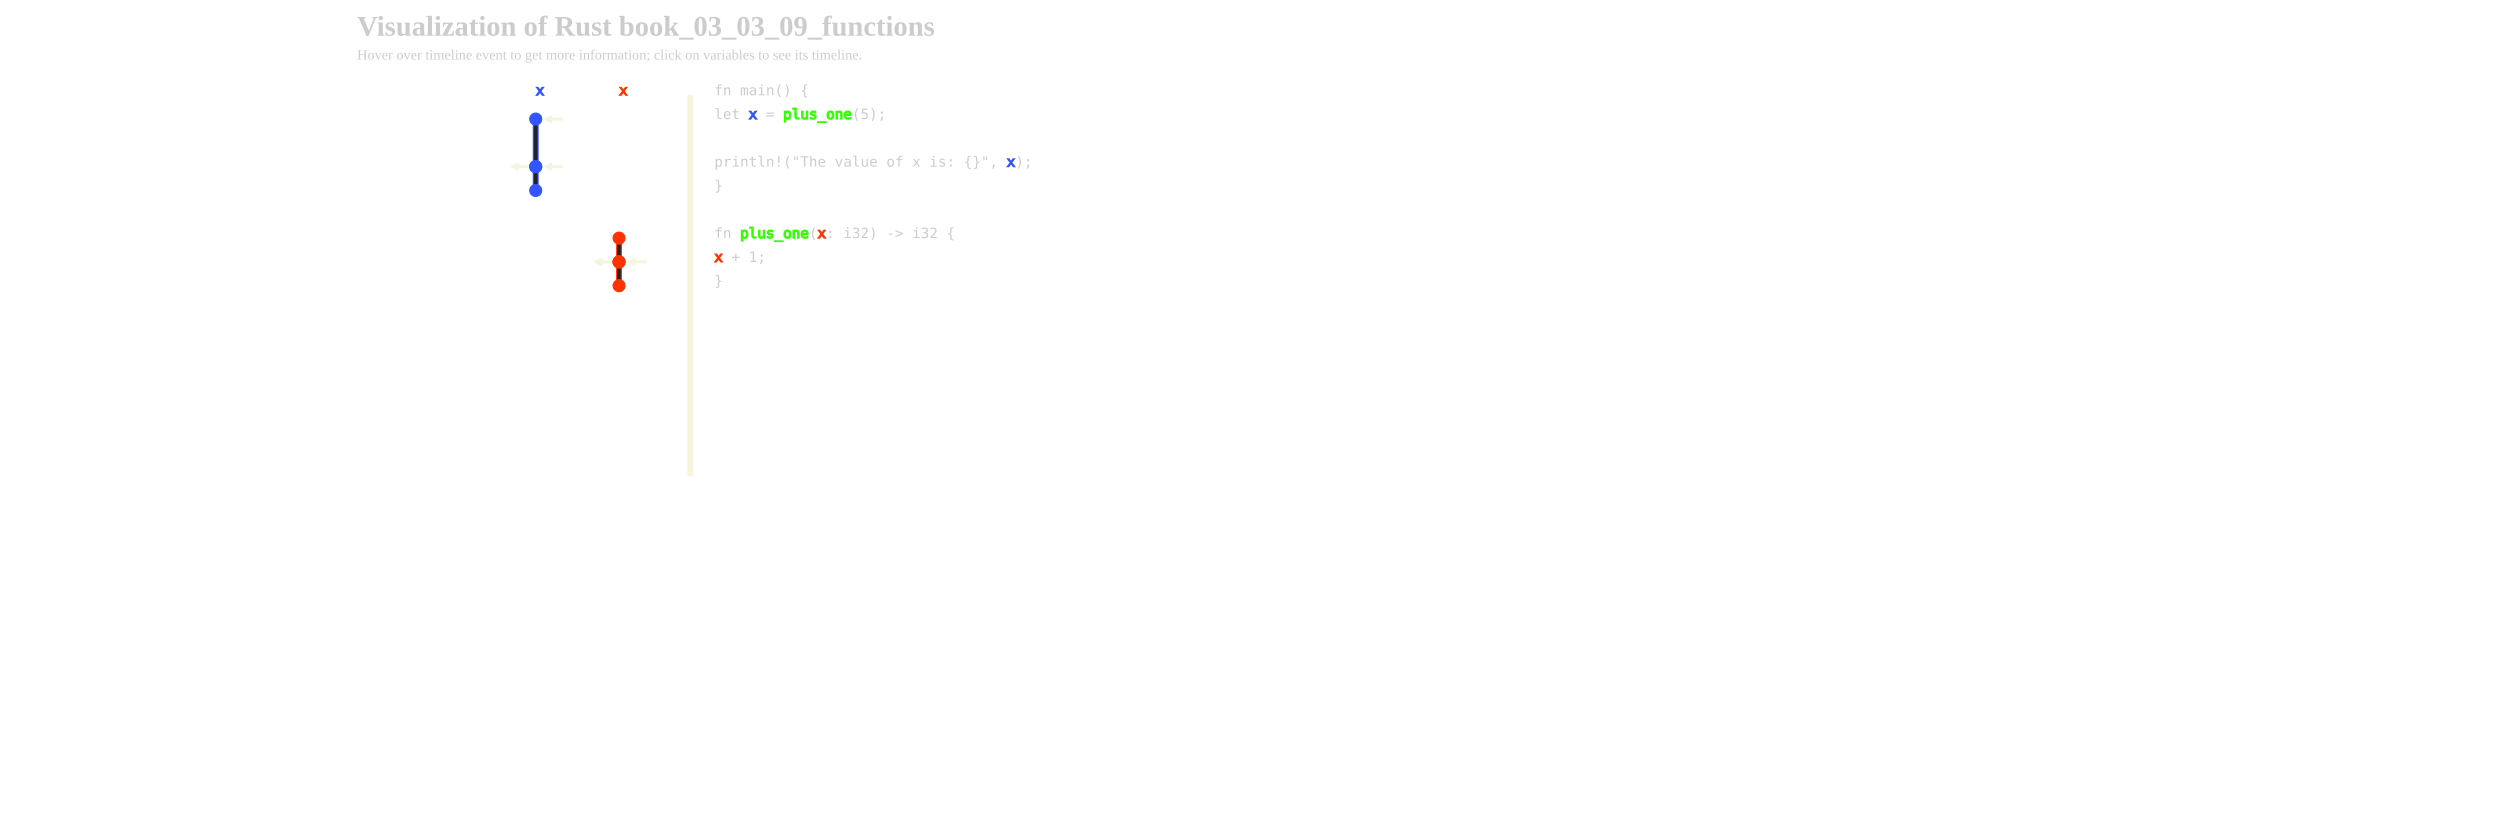
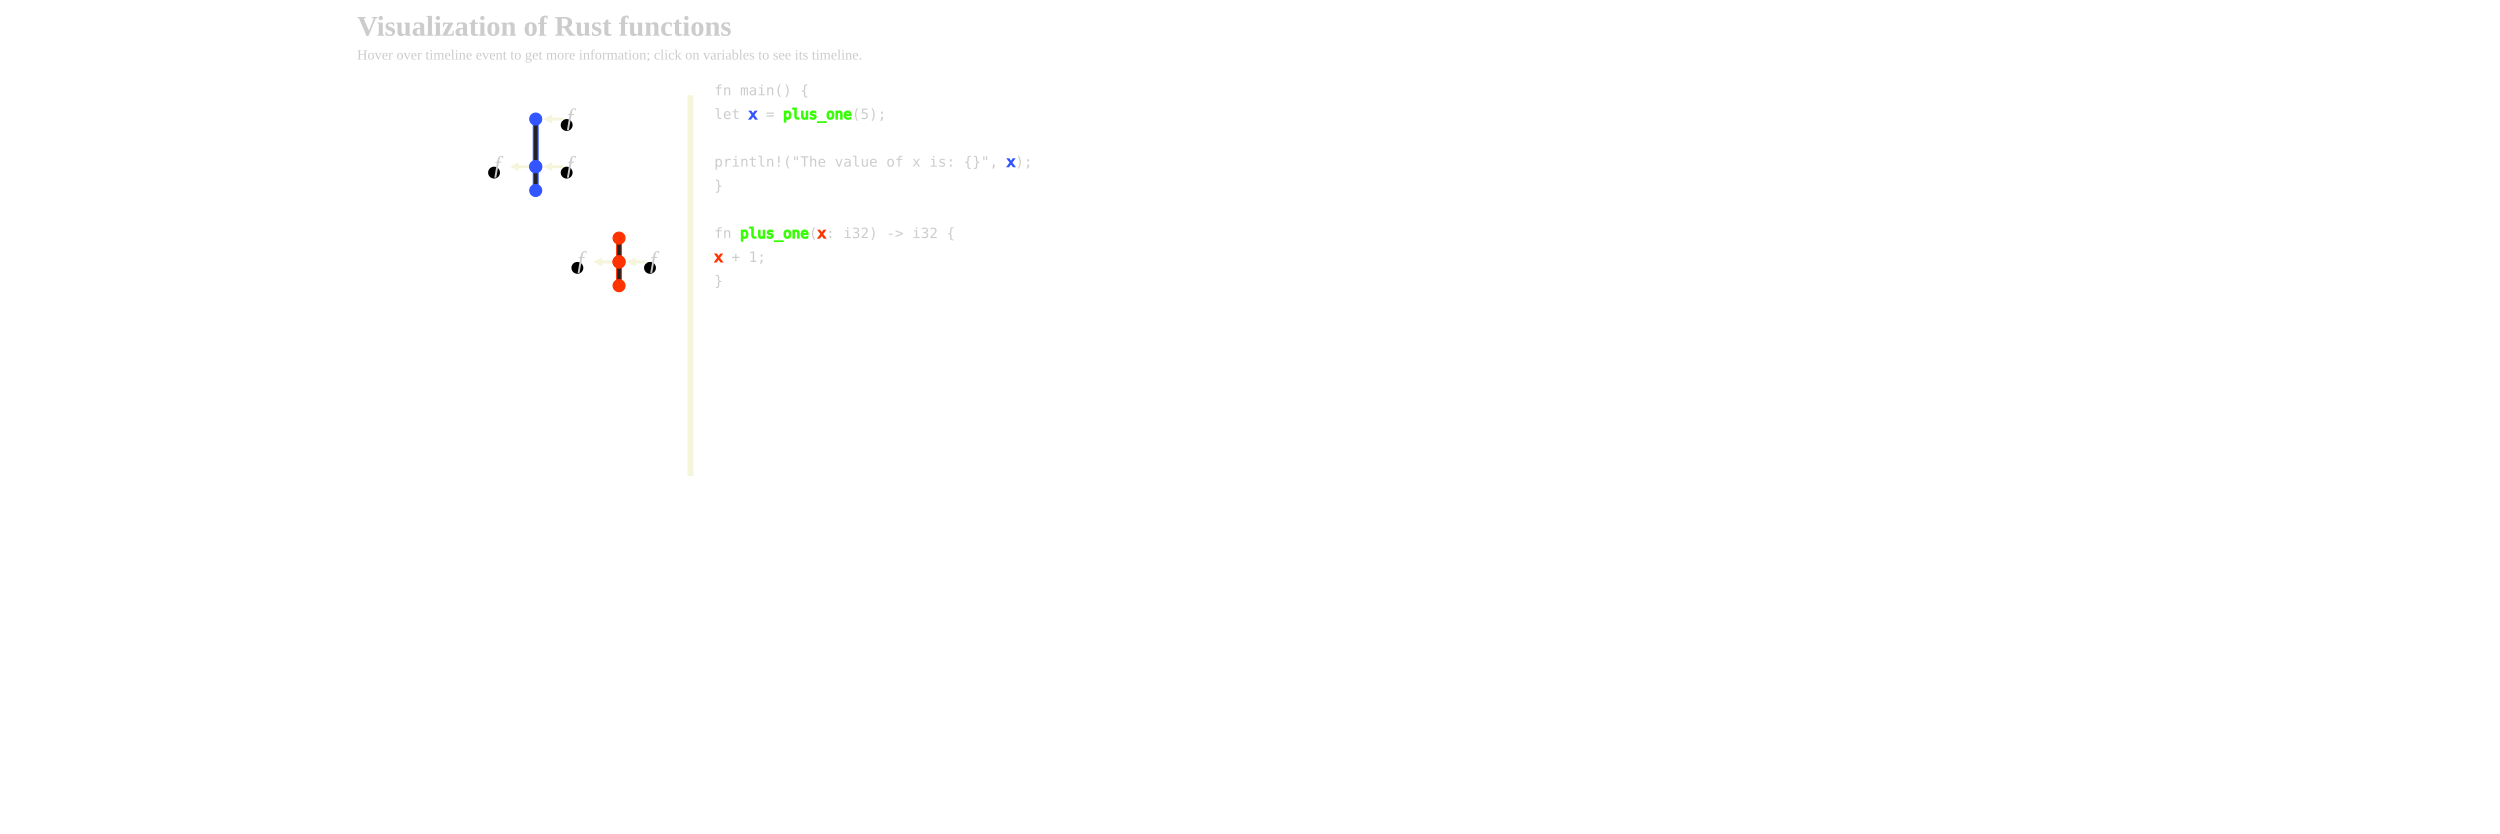
<svg xmlns="http://www.w3.org/2000/svg" xmlns:xlink="http://www.w3.org/1999/xlink" width="1800px" height="600px" viewBox="-300 0 1500 700">
  <defs>
    <style type="text/css">
        
        /* general setup */
svg {
    background-color: #232323;
}

text {
    fill: #cccccc;
    vertical-align: baseline;
    text-anchor: start;
}

#heading {
    font-size: 24px;
    font-weight: bold;
}

#caption {
    font-size: 12px;
}

/* code related styling */
text.code {
    white-space: pre;
    font-family: "monospace";
}

/* event related styling */
#eventDot:hover {
    transform: scale(1.5);
}

#eventDot {
    transition: all 0.3s;
}

/* timeline/event interaction styling */
.solid {
    stroke-width: 5px;
}

.hollow_internal {
    stroke-width: 3px;
    fill: #232323;
}

.dotted {
    stroke-width: 5px;
    stroke-dasharray: "2 1";
}

.extend {
    stroke-width: 1px;
    stroke-dasharray: "2 1";
}

.colorless {
    color: gray;
    fill: gray;
}

/* hash based styling */
[data-hash*="1"] {
    fill: #3355ff;
    stroke: #3355ff;
}

[data-hash*="2"] {
    fill: #33ff00;
    stroke: #33ff00;
}

[data-hash*="3"] {
    fill: #ff3300;
    stroke: #ff3300;
}

[data-hash*="4"] {
    fill: #fff300;
    stroke: #fff300;
}

[data-hash*="5"] {
    fill: #ff33cc;
    stroke: #ff33cc;
}

[data-hash*="6"] {
    fill: #00ffff;
    stroke: #00ffff;
}

[data-hash*="7"] {
    fill: #ff9900;
    stroke: #ff9900;
}

        
        </style>
    <circle id="eventDot" cx="0" cy="0" r="5" />
+     <g id="functionDot">
+       <circle id="eventDot" cx="0" cy="0" r="5" />
+       <text dx="0" dy="0" font-size="20" font-style="italic" class="heavy">f</text>
+     </g>
    <marker id="arrowHead" viewBox="0 0 10 10" refX="1" refY="5" markerUnits="strokeWidth" markerWidth="3px" markerHeight="3px" orient="auto" fill="beige">
      <path d="M 0 0 L 10 5 L 0 10 z" fill="inherit" />
    </marker>
  </defs>
  <g>
-     <text id="heading" x="-300" y="30">Visualization of Rust book_03_03_09_functions</text>
+     <text id="heading" x="-300" y="30">Visualization of Rust functions</text>
    <text id="caption" x="-300" y="50">Hover over timeline event to get more information; click on variables to see its timeline.</text>
  </g>
  <g id="labels">
-     <text class="code" x="-80" y="80" data-hash="3">x</text>
-     <text class="code" x="-150" y="80" data-hash="1">x</text>
+     <text class="code" x="-80" y="80" data-hash="3" />
+     <text class="code" x="-150" y="80" data-hash="1" />
  </g>
  <g id="timelines">
    <line data-hash="1" class="solid" x1="-150" x2="-150" y1="100" y2="140" />
    <line stroke="#232323" stroke-width="3px" x1="-150" x2="-150" y1="105" y2="135" />
    <line data-hash="1" class="solid" x1="-150" x2="-150" y1="140" y2="140" />
    <line stroke="#232323" stroke-width="3px" x1="-150" x2="-150" y1="145" y2="135" />
    <line data-hash="1" class="solid" x1="-150" x2="-150" y1="140" y2="160" />
    <line stroke="#232323" stroke-width="3px" x1="-150" x2="-150" y1="145" y2="155" />
    <line data-hash="3" class="solid" x1="-80" x2="-80" y1="200" y2="220" />
    <line stroke="#232323" stroke-width="3px" x1="-80" x2="-80" y1="205" y2="215" />
    <line data-hash="3" class="solid" x1="-80" x2="-80" y1="220" y2="220" />
    <line stroke="#232323" stroke-width="3px" x1="-80" x2="-80" y1="225" y2="215" />
    <line data-hash="3" class="solid" x1="-80" x2="-80" y1="220" y2="240" />
    <line stroke="#232323" stroke-width="3px" x1="-80" x2="-80" y1="225" y2="235" />
  </g>
  <g id="arrows">
-     <text x="-124" y="105" font-size="20" font-style="italic" class="heavy" />
+     <use xlink:href="#functionDot" x="-124" y="105" />
    <polyline stroke-width="2.5" stroke="beige" points="-127,100 -137,100 " marker-end="url(#arrowHead)" />
-     <text x="-185" y="145" font-size="20" font-style="italic" class="heavy" />
+     <use xlink:href="#functionDot" x="-185" y="145" />
    <polyline stroke-width="2.5" stroke="beige" points="-155,140 -165,140 " marker-end="url(#arrowHead)" />
-     <text x="-124" y="145" font-size="20" font-style="italic" class="heavy" />
+     <use xlink:href="#functionDot" x="-124" y="145" />
    <polyline stroke-width="2.5" stroke="beige" points="-127,140 -137,140 " marker-end="url(#arrowHead)" />
-     <text x="-115" y="225" font-size="20" font-style="italic" class="heavy" />
+     <use xlink:href="#functionDot" x="-115" y="225" />
    <polyline stroke-width="2.5" stroke="beige" points="-85,220 -95,220 " marker-end="url(#arrowHead)" />
-     <text x="-54" y="225" font-size="20" font-style="italic" class="heavy" />
+     <use xlink:href="#functionDot" x="-54" y="225" />
    <polyline stroke-width="2.5" stroke="beige" points="-57,220 -67,220 " marker-end="url(#arrowHead)" />
  </g>
  <g id="events">
    <use xlink:href="#eventDot" data-hash="1" x="-150" y="100" />
    <use xlink:href="#eventDot" data-hash="1" x="-150" y="140" />
    <use xlink:href="#eventDot" data-hash="1" x="-150" y="140" />
    <use xlink:href="#eventDot" data-hash="1" x="-150" y="160" />
    <use xlink:href="#eventDot" data-hash="3" x="-80" y="200" />
    <use xlink:href="#eventDot" data-hash="3" x="-80" y="220" />
    <use xlink:href="#eventDot" data-hash="3" x="-80" y="220" />
    <use xlink:href="#eventDot" data-hash="3" x="-80" y="240" />
  </g>
  <g id="dividers">
    <line class="solid" stroke="beige" x1="-20" x2="-20" y1="80" y2="400" />
  </g>
  <g id="code">
    <text class="code" x="0" y="80"> fn main() { </text>
    <text class="code" x="0" y="100">     let <tspan data-hash="1">x</tspan> = <tspan data-hash="2">plus_one</tspan>(5); </text>
    <text class="code" x="0" y="120">  </text>
    <text class="code" x="0" y="140">     println!("The value of x is: {}", <tspan data-hash="1">x</tspan>); </text>
    <text class="code" x="0" y="160"> } </text>
    <text class="code" x="0" y="180">  </text>
    <text class="code" x="0" y="200"> fn <tspan data-hash="2">plus_one</tspan>(<tspan data-hash="3">x</tspan>: i32) -&gt; i32 { </text>
    <text class="code" x="0" y="220">
      <tspan data-hash="3">x</tspan> + 1; </text>
    <text class="code" x="0" y="240"> } </text>
  </g>
</svg>
